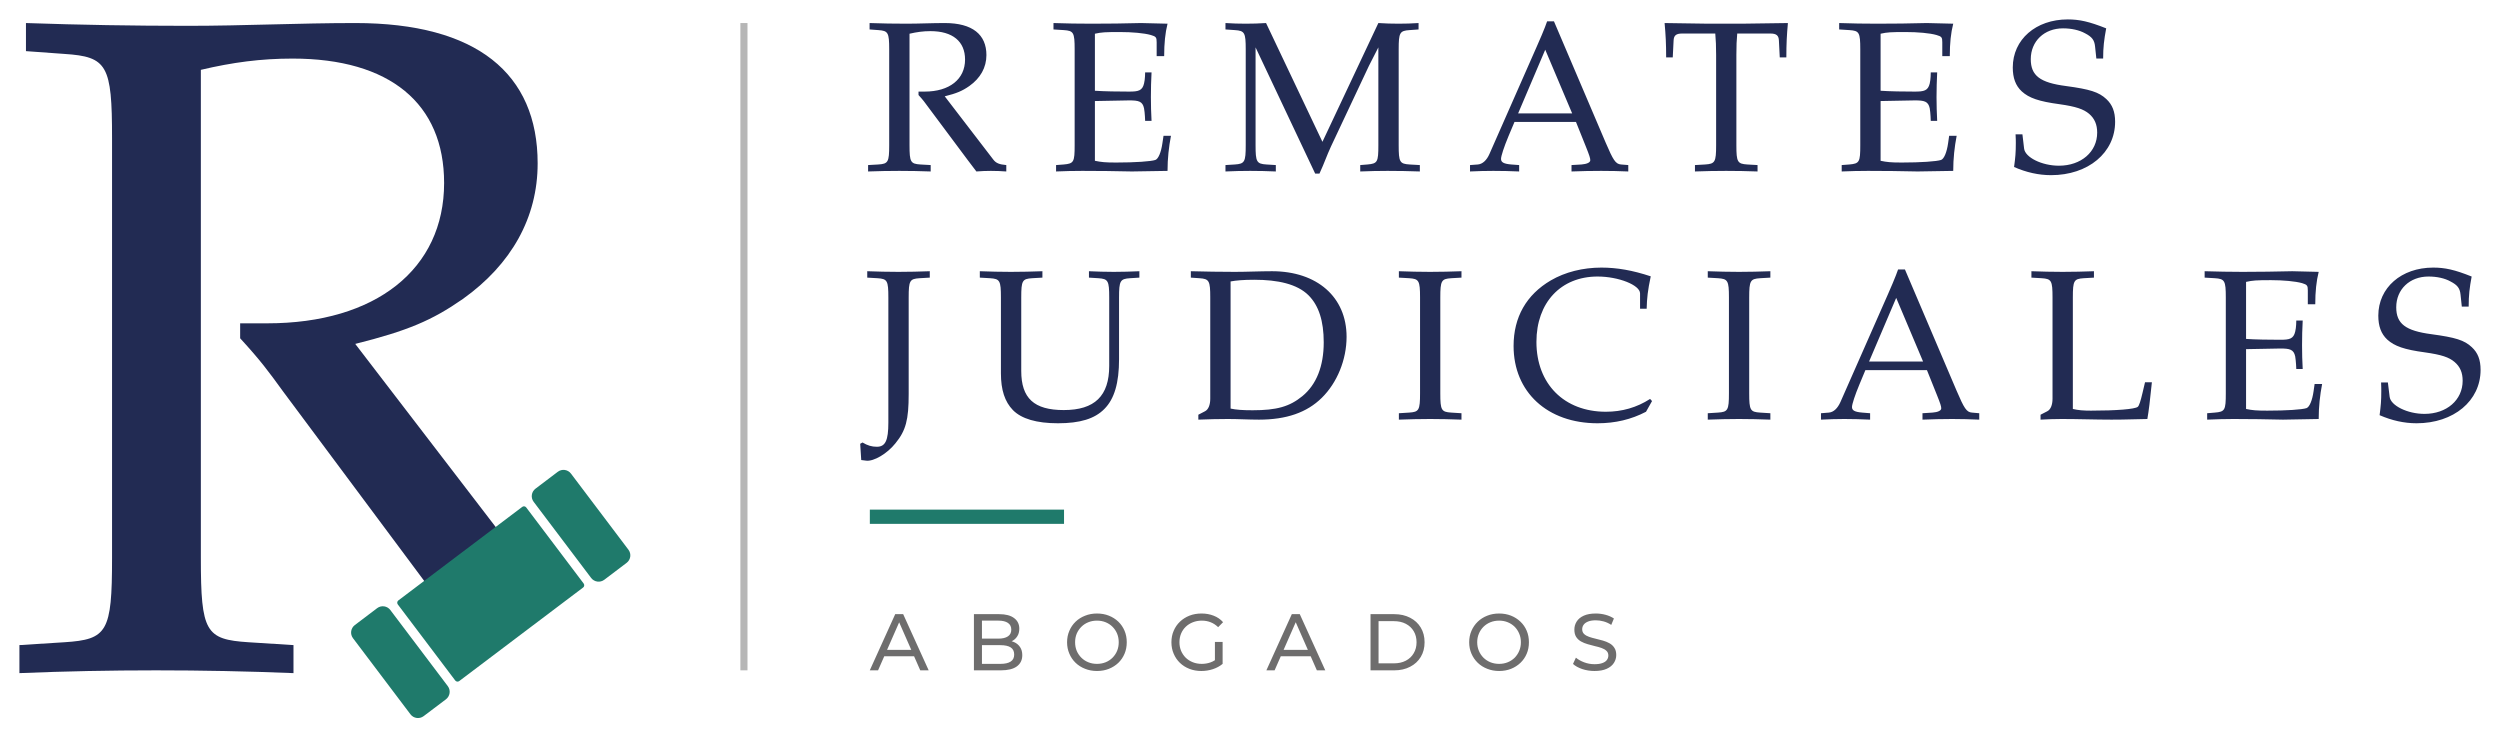
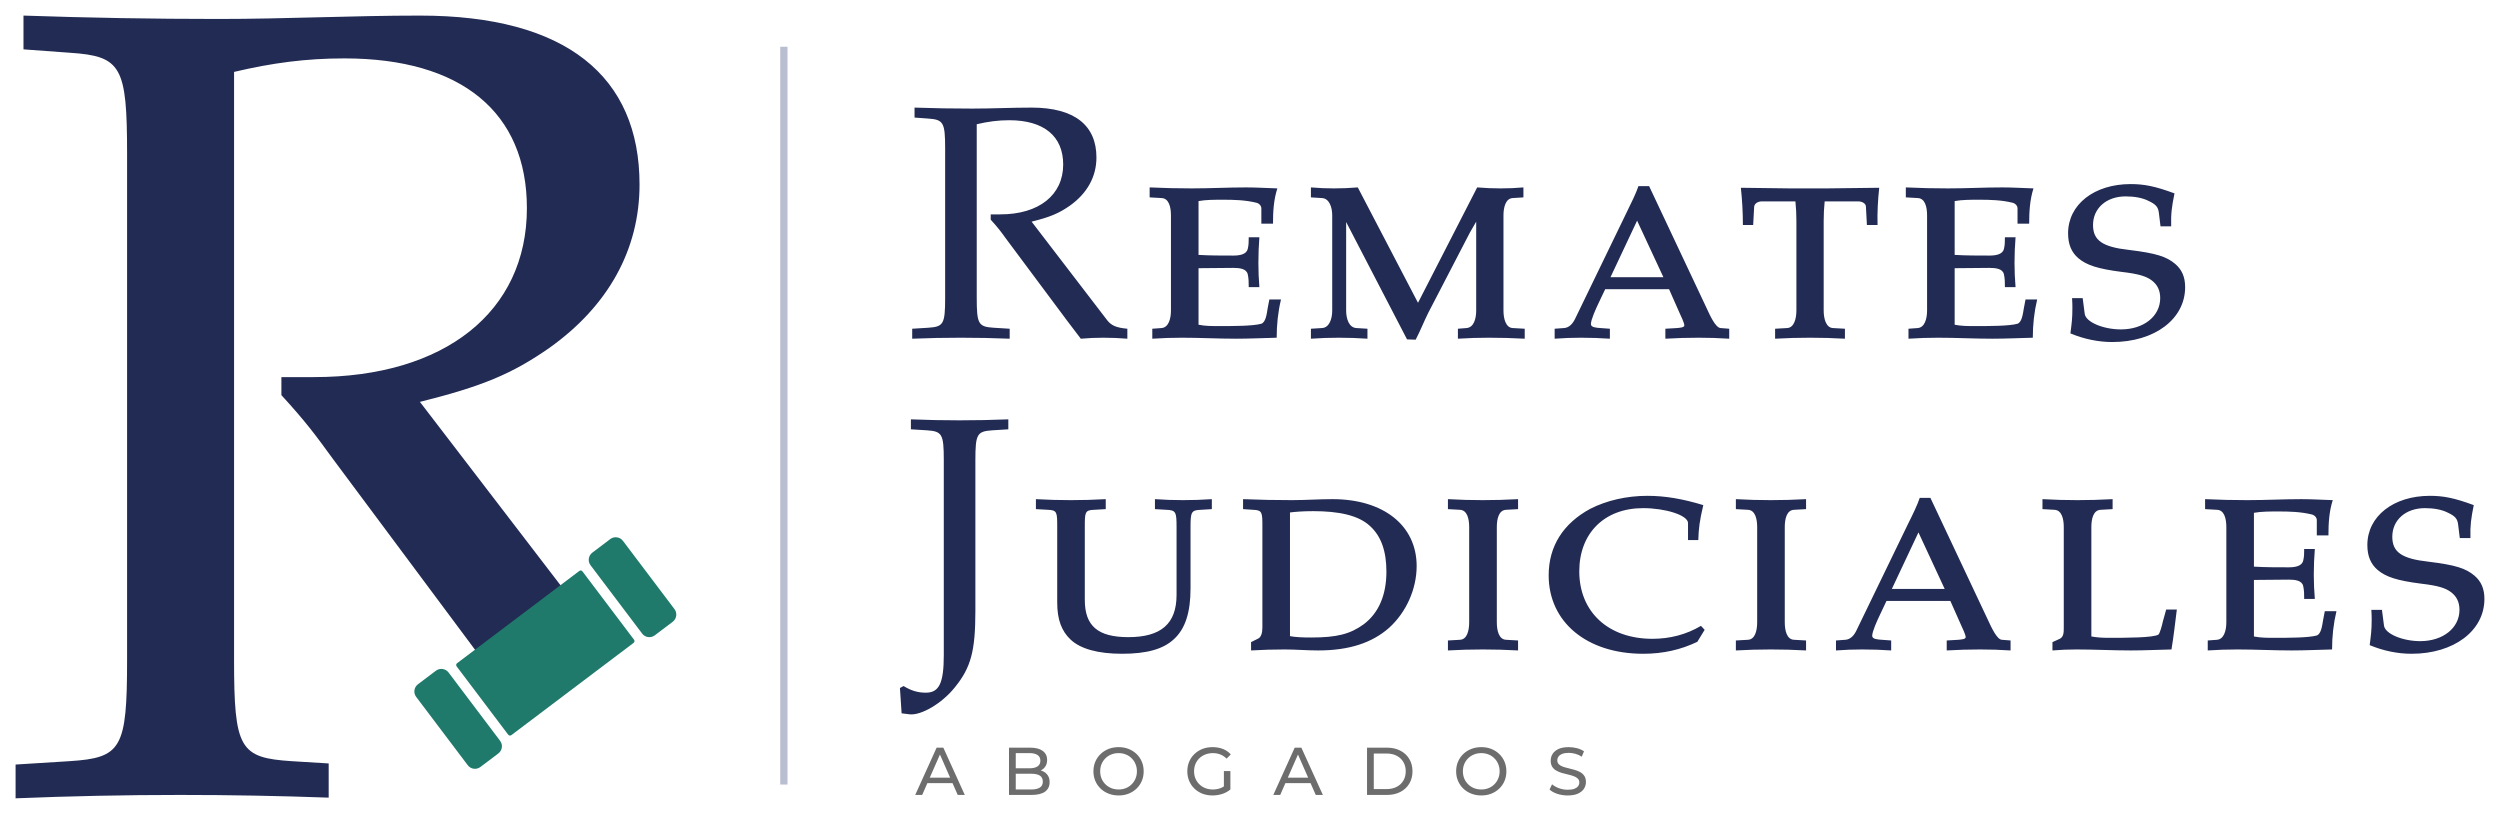
- <svg xmlns="http://www.w3.org/2000/svg" viewBox="-3 -3.56 386.22 113.93" role="img" aria-label="Abogados Remates Judiciales">
-   <path d="M0 100.43V96.1L6.94 95.66C13.58 95.23 14.31 94.08 14.31 82.66V17.77C14.31 6.5 13.58 5.2 6.94 4.77L1.01 4.34V0C9.39 0.29 17.63 0.43 26.01 0.43C34.68 0.43 43.21 0 51.88 0C70.66 0 80.06 7.8 80.06 21.68C80.06 30.06 76.01 37.28 68.5 42.63C63.73 45.95 59.97 47.54 51.88 49.57L73.66 77.96L62.62 86.3L40.75 56.94C38.44 53.76 37.28 52.17 34.1 48.7V46.39H38.29C55.06 46.39 65.61 38.01 65.61 24.71C65.61 12.43 57.23 5.49 42.2 5.49C37.28 5.49 32.95 6.07 28.03 7.23V82.66C28.03 94.08 28.76 95.23 35.4 95.66L42.34 96.1V100.43Q31.72 100 21.1 100C14.02 100 7.08 100.14 0 100.43Z" fill="#222B53" />
-   <path d="M78.29 74.83 87.17 86.59C87.31 86.78 87.28 87.06 87.09 87.2L67.94 101.66C67.75 101.8 67.48 101.76 67.33 101.57L58.45 89.81C58.31 89.62 58.35 89.34 58.54 89.2L77.68 74.75C77.87 74.6 78.14 74.64 78.29 74.83ZM57.3 90.68 66.18 102.44C66.66 103.08 66.53 103.98 65.9 104.47L62.44 107.08C61.8 107.56 60.89 107.43 60.41 106.79L51.53 95.03C51.05 94.39 51.18 93.49 51.81 93.01L55.27 90.39C55.91 89.91 56.82 90.04 57.3 90.68ZM85.21 69.61 94.09 81.37C94.57 82.01 94.44 82.91 93.81 83.39L90.35 86.01C89.71 86.49 88.8 86.36 88.32 85.72L79.44 73.96C78.96 73.32 79.09 72.42 79.72 71.94L83.18 69.32C83.82 68.84 84.73 68.97 85.21 69.61Z" fill="#1F7A6B" />
-   <path d="M111.38 0H112.48V100H111.38Z" fill="#6E6D6D" opacity="0.5" />
-   <path d="M131.11 22.93C132.72 22.87 134.31 22.84 135.93 22.84C137.54 22.84 139.16 22.87 140.78 22.93V21.94L139.19 21.85C137.67 21.75 137.51 21.48 137.51 18.88V1.65C138.63 1.39 139.62 1.25 140.74 1.25C144.18 1.25 146.09 2.84 146.09 5.64C146.09 8.68 143.68 10.59 139.85 10.59H138.9V11.12C139.62 11.91 139.89 12.28 140.41 13L146.49 21.15L147.84 22.93C148.6 22.87 149.32 22.84 150.08 22.84C150.87 22.84 151.67 22.87 152.46 22.93V21.94C151.4 21.85 150.87 21.65 150.45 21.09L142.95 11.32C144.8 10.86 145.66 10.49 146.75 9.73C148.47 8.51 149.39 6.86 149.39 4.95C149.39 1.78 147.24 -0 142.95 -0C140.97 -0 139.03 0.1 137.05 0.1C135.13 0.1 133.25 0.07 131.34 -0V0.99L132.69 1.09C134.21 1.19 134.37 1.49 134.37 4.06V18.88C134.37 21.48 134.21 21.75 132.69 21.85L131.11 21.94ZM159.75 0.99 161.34 1.09C162.85 1.19 163.02 1.45 163.02 4.06V18.88C163.02 21.48 162.89 21.71 161.34 21.85L160.15 21.94V22.93C161.5 22.87 162.85 22.84 164.21 22.84C166.75 22.84 169.32 22.87 171.86 22.93L177.37 22.84C177.37 20.92 177.57 19.14 177.9 17.42H176.75L176.58 18.55C176.38 19.97 175.95 20.99 175.49 21.15C174.8 21.38 172.39 21.55 169.42 21.55C167.7 21.55 167.11 21.48 166.15 21.28V12.05L171.43 11.95C172.89 11.95 173.51 12.08 173.74 13.17C173.88 13.89 173.91 15.11 173.91 15.11H174.9C174.83 13.89 174.8 12.67 174.8 11.45C174.8 10.16 174.83 8.91 174.9 7.62H173.91C173.91 7.62 173.91 8.71 173.74 9.34C173.48 10.46 172.85 10.59 171.43 10.59C169.78 10.59 167.61 10.56 166.15 10.46V1.65C167.18 1.42 167.74 1.39 170.01 1.39C171.9 1.39 173.74 1.55 174.8 1.85C175.59 2.08 175.69 2.21 175.69 2.97V5.11H176.85C176.85 3.13 177.01 1.55 177.37 0.1L173.28 -0C170.74 0.07 168.17 0.1 165.63 0.1C163.68 0.1 161.7 0.07 159.75 -0ZM186.32 22.93C187.6 22.87 188.86 22.84 190.14 22.84C191.46 22.84 192.78 22.87 194.1 22.93V21.94L192.65 21.85C191.13 21.75 190.97 21.45 190.97 18.88V3.76L200.18 23.26H200.84C201.66 21.48 201.93 20.56 202.62 19.07L208.49 6.6L209.94 3.76V18.88C209.94 21.48 209.81 21.71 208.26 21.85L207.14 21.94V22.93C208.56 22.87 209.94 22.84 211.36 22.84C213.01 22.84 214.7 22.87 216.35 22.93V21.94L214.76 21.85C213.24 21.75 213.08 21.48 213.08 18.88V4.06C213.08 1.49 213.24 1.19 214.76 1.09L216.15 0.99V-0C215.13 0.07 214.1 0.1 213.08 0.1C212.02 0.1 211 0.07 209.94 -0L201.3 18.35L192.59 -0C191.53 0.07 190.51 0.1 189.45 0.1C188.4 0.1 187.37 0.07 186.32 -0V0.99L187.77 1.09C189.29 1.19 189.45 1.49 189.45 4.06V18.88C189.45 21.45 189.29 21.75 187.77 21.85L186.32 21.94ZM224.1 22.93C225.29 22.87 226.51 22.84 227.7 22.84C229.02 22.84 230.37 22.87 231.69 22.93V21.94L230.47 21.85C229.32 21.75 228.89 21.52 228.89 20.99C228.89 20.56 229.35 19.14 230.04 17.49L230.97 15.28H240.47L241.99 19.07C242.55 20.46 242.68 20.89 242.68 21.19C242.68 21.55 242.15 21.78 241.33 21.85L239.78 21.94V22.93C241.29 22.87 242.85 22.84 244.36 22.84C245.75 22.84 247.17 22.87 248.55 22.93V21.94L247.43 21.85C246.57 21.78 246.21 21.15 245.06 18.48L237.07 -0.26H236.01C236.01 -0.26 235.65 0.86 234.4 3.66L227.1 20.23C226.68 21.19 226.05 21.78 225.32 21.85L224.1 21.94ZM231.53 13.96 235.72 4.12 239.88 13.96ZM254.16 -0C254.33 1.88 254.4 3.17 254.4 5.31H255.42L255.55 2.71C255.58 1.91 255.95 1.62 256.87 1.62H261.99C262.08 2.74 262.12 3.5 262.12 4.92V18.88C262.12 21.48 261.95 21.75 260.43 21.85L258.85 21.94V22.93C260.47 22.87 262.05 22.84 263.67 22.84C265.29 22.84 266.9 22.87 268.52 22.93V21.94L266.94 21.85C265.42 21.75 265.25 21.48 265.25 18.88V4.92C265.25 3.43 265.29 2.71 265.38 1.62H270.5C271.42 1.62 271.79 1.91 271.82 2.71L271.95 5.31H272.97C272.97 3.17 273.04 1.88 273.21 -0L266.08 0.1H260.86ZM281.13 0.99 282.71 1.09C284.23 1.19 284.39 1.45 284.39 4.06V18.88C284.39 21.48 284.26 21.71 282.71 21.85L281.52 21.94V22.93C282.87 22.87 284.23 22.84 285.58 22.84C288.12 22.84 290.7 22.87 293.24 22.93L298.75 22.84C298.75 20.92 298.95 19.14 299.28 17.42H298.12L297.96 18.55C297.76 19.97 297.33 20.99 296.87 21.15C296.17 21.38 293.76 21.55 290.79 21.55C289.08 21.55 288.48 21.48 287.53 21.28V12.05L292.81 11.95C294.26 11.95 294.89 12.08 295.12 13.17C295.25 13.89 295.28 15.11 295.28 15.11H296.27C296.21 13.89 296.17 12.67 296.17 11.45C296.17 10.16 296.21 8.91 296.27 7.62H295.28C295.28 7.62 295.28 8.71 295.12 9.34C294.85 10.46 294.23 10.59 292.81 10.59C291.16 10.59 288.98 10.56 287.53 10.46V1.65C288.55 1.42 289.11 1.39 291.39 1.39C293.27 1.39 295.12 1.55 296.17 1.85C296.97 2.08 297.06 2.21 297.06 2.97V5.11H298.22C298.22 3.13 298.38 1.55 298.75 0.1L294.66 -0C292.11 0.07 289.54 0.1 287 0.1C285.05 0.1 283.07 0.07 281.13 -0ZM307.95 6.86C307.95 8.48 308.38 9.67 309.34 10.56C310.46 11.58 311.98 12.11 315.18 12.54C317.72 12.9 318.88 13.3 319.74 14.02C320.59 14.75 320.99 15.68 320.99 16.93C320.99 19.9 318.51 22.04 315.08 22.04C312.44 22.04 309.87 20.76 309.7 19.4L309.44 17.19H308.38C308.42 17.79 308.42 18.32 308.42 18.51C308.42 20.03 308.35 20.76 308.15 22.24C310.03 23.07 311.95 23.5 313.86 23.5C319.6 23.5 323.76 20.03 323.76 15.25C323.76 13.69 323.33 12.61 322.41 11.75C321.25 10.66 319.87 10.23 316.17 9.73C312.15 9.21 310.73 8.12 310.73 5.58C310.73 2.81 312.81 0.82 315.71 0.82C317 0.82 318.22 1.09 319.11 1.58C320.2 2.14 320.56 2.64 320.66 3.6L320.86 5.48H321.91C321.91 3.73 322.05 2.61 322.38 0.82C319.74 -0.23 318.25 -0.56 316.44 -0.56C311.52 -0.56 307.95 2.54 307.95 6.86Z" fill="#222B53" />
-   <path d="M129.89 65 130.05 67.51 130.84 67.61C131.97 67.74 134.04 66.55 135.33 64.93C136.95 62.95 137.38 61.3 137.38 57.31V42.4C137.38 39.79 137.54 39.52 139.06 39.42L140.64 39.33V38.34C139.03 38.4 137.41 38.44 135.79 38.44C134.18 38.44 132.59 38.4 130.98 38.34V39.33L132.56 39.42C134.08 39.52 134.24 39.79 134.24 42.4V61.73C134.24 64.5 133.78 65.46 132.46 65.46C131.67 65.46 131.01 65.26 130.25 64.8ZM148.37 39.33 149.95 39.42C151.47 39.52 151.63 39.79 151.63 42.4V54.11C151.63 56.68 152.23 58.5 153.48 59.79C154.8 61.14 157.14 61.83 160.44 61.83C163.84 61.83 166.12 61.14 167.61 59.62C169.16 58.07 169.88 55.6 169.88 51.93V42.4C169.88 39.82 170.05 39.52 171.57 39.42L173.02 39.33V38.34C171.7 38.4 170.38 38.44 169.06 38.44C167.77 38.44 166.52 38.4 165.23 38.34V39.33L166.68 39.42C168.2 39.52 168.36 39.82 168.36 42.4V52.96C168.36 57.61 166.12 59.79 161.34 59.79C156.75 59.79 154.77 57.97 154.77 53.75V42.4C154.77 39.79 154.93 39.52 156.45 39.42L158.04 39.33V38.34C156.42 38.4 154.8 38.44 153.18 38.44C151.57 38.44 149.98 38.4 148.37 38.34ZM180.97 39.33 182.29 39.42C183.81 39.52 183.97 39.82 183.97 42.4V58.04C183.97 58.99 183.68 59.72 183.15 59.98L182.13 60.51V61.27C183.64 61.21 185.19 61.17 186.71 61.17C188.3 61.17 189.91 61.27 191.5 61.27C195.72 61.27 198.89 60.18 201.2 57.9C203.58 55.56 205.03 52 205.03 48.47C205.03 42.33 200.47 38.34 193.51 38.34C191.6 38.34 189.68 38.44 187.77 38.44C185.49 38.44 183.25 38.4 180.97 38.34ZM187.11 59.56V39.92C187.97 39.76 189.12 39.66 190.77 39.66C194.43 39.66 197.4 40.32 199.15 42.06C200.74 43.65 201.5 46.03 201.5 49.33C201.5 53.02 200.37 55.86 198.2 57.64C196.22 59.26 194.24 59.82 190.51 59.82C188.99 59.82 187.97 59.75 187.11 59.56ZM213.11 61.27C214.73 61.21 216.31 61.17 217.93 61.17C219.55 61.17 221.16 61.21 222.78 61.27V60.28L221.2 60.18C219.68 60.08 219.51 59.82 219.51 57.21V42.4C219.51 39.79 219.68 39.52 221.2 39.42L222.78 39.33V38.34C221.16 38.4 219.55 38.44 217.93 38.44C216.31 38.44 214.73 38.4 213.11 38.34V39.33L214.7 39.42C216.21 39.52 216.38 39.79 216.38 42.4V57.21C216.38 59.82 216.21 60.08 214.7 60.18L213.11 60.28ZM230.83 49.89C230.83 57.01 236.05 61.83 243.8 61.83C246.54 61.83 249.02 61.24 251.29 60.05L252.22 58.4L251.92 58.07C249.87 59.39 247.6 60.05 245.09 60.05C238.65 60.05 234.36 55.76 234.36 49.26C234.36 43.19 238.13 39.16 243.8 39.16C247.04 39.16 250.37 40.48 250.37 41.77V44.14H251.39C251.43 42.49 251.56 41.31 252.02 39.13C249.21 38.2 246.81 37.78 244.4 37.78C241.53 37.78 238.79 38.47 236.58 39.76C232.81 41.97 230.83 45.43 230.83 49.89ZM260.83 61.27C262.45 61.21 264.03 61.17 265.65 61.17C267.27 61.17 268.88 61.21 270.5 61.27V60.28L268.92 60.18C267.4 60.08 267.23 59.82 267.23 57.21V42.4C267.23 39.79 267.4 39.52 268.92 39.42L270.5 39.33V38.34C268.88 38.4 267.27 38.44 265.65 38.44C264.03 38.44 262.45 38.4 260.83 38.34V39.33L262.41 39.42C263.93 39.52 264.1 39.79 264.1 42.4V57.21C264.1 59.82 263.93 60.08 262.41 60.18L260.83 60.28ZM278.32 61.27C279.51 61.21 280.73 61.17 281.92 61.17C283.24 61.17 284.59 61.21 285.91 61.27V60.28L284.69 60.18C283.53 60.08 283.11 59.85 283.11 59.32C283.11 58.9 283.57 57.48 284.26 55.83L285.18 53.62H294.69L296.21 57.41C296.77 58.8 296.9 59.22 296.9 59.52C296.9 59.88 296.37 60.12 295.55 60.18L294 60.28V61.27C295.51 61.21 297.06 61.17 298.58 61.17C299.97 61.17 301.39 61.21 302.77 61.27V60.28L301.65 60.18C300.79 60.12 300.43 59.49 299.28 56.82L291.29 38.07H290.23C290.23 38.07 289.87 39.19 288.62 42L281.32 58.56C280.89 59.52 280.27 60.12 279.54 60.18L278.32 60.28ZM285.75 52.29 289.94 42.46 294.09 52.29ZM310.83 39.33 312.41 39.42C313.93 39.52 314.09 39.79 314.09 42.4V58.04C314.09 58.99 313.8 59.72 313.27 59.98L312.24 60.51V61.27C313.33 61.21 314.42 61.17 315.51 61.17C318.09 61.17 320.63 61.27 323.2 61.27C324.59 61.27 324.26 61.27 328.74 61.17C328.98 59.75 329.11 58.7 329.44 55.5H328.38L327.99 57.15C327.69 58.43 327.46 59.13 327.26 59.29C326.83 59.65 323.96 59.88 320.03 59.88C318.84 59.88 318.09 59.82 317.23 59.62V42.4C317.23 39.79 317.39 39.52 318.91 39.42L320.49 39.33V38.34C318.88 38.4 317.26 38.44 315.64 38.44C314.03 38.44 312.44 38.4 310.83 38.34ZM337.59 39.33 339.17 39.42C340.69 39.52 340.86 39.79 340.86 42.4V57.21C340.86 59.82 340.72 60.05 339.17 60.18L337.98 60.28V61.27C339.34 61.21 340.69 61.17 342.04 61.17C344.58 61.17 347.16 61.21 349.7 61.27L355.21 61.17C355.21 59.26 355.41 57.48 355.74 55.76H354.58L354.42 56.88C354.22 58.3 353.79 59.32 353.33 59.49C352.64 59.72 350.23 59.88 347.26 59.88C345.54 59.88 344.95 59.82 343.99 59.62V50.38L349.27 50.28C350.72 50.28 351.35 50.41 351.58 51.5C351.71 52.23 351.75 53.45 351.75 53.45H352.74C352.67 52.23 352.64 51.01 352.64 49.79C352.64 48.5 352.67 47.25 352.74 45.96H351.75C351.75 45.96 351.75 47.05 351.58 47.67C351.32 48.8 350.69 48.93 349.27 48.93C347.62 48.93 345.44 48.9 343.99 48.8V39.99C345.01 39.76 345.57 39.72 347.85 39.72C349.73 39.72 351.58 39.89 352.64 40.18C353.43 40.42 353.53 40.55 353.53 41.31V43.45H354.68C354.68 41.47 354.85 39.89 355.21 38.44L351.12 38.34C348.58 38.4 346 38.44 343.46 38.44C341.52 38.44 339.54 38.4 337.59 38.34ZM364.42 45.2C364.42 46.82 364.85 48.01 365.8 48.9C366.93 49.92 368.44 50.45 371.64 50.88C374.19 51.24 375.34 51.63 376.2 52.36C377.06 53.09 377.45 54.01 377.45 55.26C377.45 58.24 374.98 60.38 371.55 60.38C368.91 60.38 366.33 59.09 366.17 57.74L365.9 55.53H364.85C364.88 56.12 364.88 56.65 364.88 56.85C364.88 58.37 364.81 59.09 364.62 60.58C366.5 61.4 368.41 61.83 370.32 61.83C376.07 61.83 380.22 58.37 380.22 53.58C380.22 52.03 379.8 50.94 378.87 50.08C377.72 48.99 376.33 48.57 372.63 48.07C368.61 47.54 367.19 46.45 367.19 43.91C367.19 41.14 369.27 39.16 372.17 39.16C373.46 39.16 374.68 39.42 375.57 39.92C376.66 40.48 377.02 40.98 377.12 41.93L377.32 43.81H378.38C378.38 42.06 378.51 40.94 378.84 39.16C376.2 38.1 374.71 37.78 372.9 37.78C367.98 37.78 364.42 40.88 364.42 45.2Z" fill="#222B53" />
-   <path d="M131.38 75.17H161.38V77.37H131.38Z" fill="#1F7A6B" />
-   <path d="M131.37 100 135.3 91.32H136.53L140.47 100H139.17L135.66 92.01H136.16L132.65 100ZM133.04 97.83 133.38 96.84H138.26L138.62 97.83ZM147.46 100V91.32H151.36Q152.86 91.32 153.66 91.92Q154.47 92.52 154.47 93.56Q154.47 94.27 154.15 94.75Q153.84 95.24 153.3 95.5Q152.77 95.76 152.15 95.76L152.37 95.39Q153.12 95.39 153.69 95.65Q154.26 95.91 154.59 96.41Q154.93 96.91 154.93 97.66Q154.93 98.77 154.09 99.39Q153.26 100 151.61 100ZM148.7 99H151.56Q152.59 99 153.13 98.65Q153.68 98.3 153.68 97.56Q153.68 96.8 153.13 96.45Q152.59 96.11 151.56 96.11H148.59V95.1H151.25Q152.19 95.1 152.71 94.75Q153.23 94.41 153.23 93.71Q153.23 93.02 152.71 92.67Q152.19 92.32 151.25 92.32H148.7ZM166.47 100.1Q165.48 100.1 164.63 99.76Q163.78 99.43 163.16 98.83Q162.54 98.23 162.2 97.42Q161.85 96.61 161.85 95.66Q161.85 94.71 162.2 93.9Q162.54 93.09 163.16 92.49Q163.78 91.89 164.63 91.56Q165.47 91.22 166.47 91.22Q167.47 91.22 168.3 91.55Q169.14 91.88 169.77 92.48Q170.39 93.08 170.73 93.89Q171.07 94.69 171.07 95.66Q171.07 96.63 170.73 97.43Q170.39 98.24 169.77 98.84Q169.14 99.44 168.3 99.77Q167.47 100.1 166.47 100.1ZM166.47 99Q167.19 99 167.81 98.75Q168.42 98.5 168.87 98.05Q169.33 97.59 169.58 96.99Q169.83 96.38 169.83 95.66Q169.83 94.94 169.58 94.33Q169.33 93.73 168.87 93.27Q168.42 92.82 167.81 92.57Q167.19 92.32 166.47 92.32Q165.74 92.32 165.13 92.57Q164.51 92.82 164.06 93.27Q163.6 93.73 163.34 94.33Q163.09 94.94 163.09 95.66Q163.09 96.38 163.34 96.99Q163.6 97.59 164.06 98.05Q164.51 98.5 165.13 98.75Q165.74 99 166.47 99ZM182.59 100.1Q181.59 100.1 180.75 99.77Q179.9 99.44 179.28 98.84Q178.66 98.24 178.32 97.43Q177.97 96.63 177.97 95.66Q177.97 94.69 178.32 93.89Q178.66 93.08 179.29 92.48Q179.92 91.88 180.76 91.55Q181.6 91.22 182.62 91.22Q183.65 91.22 184.5 91.56Q185.36 91.89 185.95 92.56L185.19 93.33Q184.65 92.81 184.03 92.57Q183.4 92.32 182.67 92.32Q181.92 92.32 181.29 92.57Q180.65 92.82 180.18 93.27Q179.72 93.71 179.46 94.33Q179.21 94.94 179.21 95.66Q179.21 96.37 179.46 96.98Q179.72 97.59 180.18 98.05Q180.65 98.5 181.28 98.75Q181.91 99 182.66 99Q183.35 99 183.99 98.78Q184.63 98.56 185.17 98.05L185.88 99Q185.23 99.54 184.37 99.82Q183.51 100.1 182.59 100.1ZM185.88 99 184.69 98.83V95.61H185.88ZM192.64 100 196.57 91.32H197.8L201.74 100H200.44L196.93 92.01H197.42L193.91 100ZM194.31 97.83 194.65 96.84H199.53L199.89 97.83ZM208.73 100V91.32H212.39Q213.78 91.32 214.84 91.87Q215.9 92.41 216.49 93.39Q217.08 94.37 217.08 95.66Q217.08 96.95 216.49 97.93Q215.9 98.91 214.84 99.45Q213.78 100 212.39 100ZM209.97 98.92H212.32Q213.4 98.92 214.18 98.51Q214.97 98.1 215.4 97.36Q215.84 96.63 215.84 95.66Q215.84 94.68 215.4 93.95Q214.97 93.22 214.18 92.81Q213.4 92.4 212.32 92.4H209.97ZM228.6 100.1Q227.61 100.1 226.76 99.76Q225.91 99.43 225.29 98.83Q224.67 98.23 224.32 97.42Q223.97 96.61 223.97 95.66Q223.97 94.71 224.32 93.9Q224.67 93.09 225.29 92.49Q225.91 91.89 226.75 91.56Q227.59 91.22 228.6 91.22Q229.59 91.22 230.43 91.55Q231.26 91.88 231.89 92.48Q232.52 93.08 232.86 93.89Q233.2 94.69 233.2 95.66Q233.2 96.63 232.86 97.43Q232.52 98.24 231.89 98.84Q231.26 99.44 230.43 99.77Q229.59 100.1 228.6 100.1ZM228.6 99Q229.32 99 229.93 98.75Q230.54 98.5 231 98.05Q231.45 97.59 231.7 96.99Q231.96 96.38 231.96 95.66Q231.96 94.94 231.7 94.33Q231.45 93.73 231 93.27Q230.54 92.82 229.93 92.57Q229.32 92.32 228.6 92.32Q227.87 92.32 227.25 92.57Q226.64 92.82 226.18 93.27Q225.72 93.73 225.47 94.33Q225.21 94.94 225.21 95.66Q225.21 96.38 225.47 96.99Q225.72 97.59 226.18 98.05Q226.64 98.5 227.25 98.75Q227.87 99 228.6 99ZM243.33 100.1Q242.34 100.1 241.43 99.8Q240.53 99.49 240.01 99.01L240.46 98.04Q240.96 98.47 241.73 98.76Q242.5 99.05 243.33 99.05Q244.09 99.05 244.56 98.87Q245.03 98.7 245.25 98.39Q245.47 98.09 245.47 97.71Q245.47 97.26 245.18 96.99Q244.89 96.71 244.43 96.55Q243.96 96.38 243.4 96.26Q242.85 96.13 242.28 95.96Q241.72 95.8 241.25 95.54Q240.79 95.28 240.5 94.84Q240.22 94.4 240.22 93.7Q240.22 93.03 240.57 92.47Q240.92 91.9 241.66 91.56Q242.4 91.22 243.54 91.22Q244.3 91.22 245.04 91.42Q245.78 91.62 246.33 91.99L245.92 92.98Q245.36 92.61 244.74 92.44Q244.12 92.27 243.54 92.27Q242.81 92.27 242.34 92.46Q241.87 92.65 241.65 92.96Q241.43 93.27 241.43 93.65Q241.43 94.11 241.72 94.38Q242.01 94.66 242.48 94.82Q242.94 94.98 243.5 95.11Q244.06 95.24 244.62 95.4Q245.19 95.56 245.65 95.82Q246.12 96.08 246.4 96.52Q246.69 96.95 246.69 97.63Q246.69 98.29 246.33 98.85Q245.97 99.42 245.22 99.76Q244.47 100.1 243.33 100.1Z" fill="#6E6D6D" />
+ <svg xmlns="http://www.w3.org/2000/svg" viewBox="-3 -3 481.17 156.65" role="img" aria-label="Abogados Remates Judiciales">
+   <path d="M0 150.65V144.15L10.4 143.5C20.38 142.85 21.46 141.11 21.46 123.99V26.66C21.46 9.75 20.38 7.8 10.4 7.15L1.52 6.5V0C14.09 0.43 26.45 0.65 39.02 0.65C52.02 0.65 64.81 0 77.82 0C106 0 120.09 11.71 120.09 32.51C120.09 45.09 114.02 55.92 102.75 63.95C95.59 68.93 89.96 71.32 77.82 74.35L105 109.8L88.55 122.22L61.13 85.4C57.66 80.64 55.92 78.25 51.16 73.05V69.58H57.44C82.59 69.58 98.41 57.01 98.41 37.07C98.41 18.64 85.84 8.24 63.29 8.24C55.92 8.24 49.42 9.1 42.05 10.84V123.99C42.05 141.11 43.14 142.85 53.11 143.5L60.26 143.94V150.52Q45.95 150 31.65 150C21.03 150 10.62 150.22 0 150.65Z" fill="#222B53" />
+   <path d="M109.1 106.97 119.03 120.12C119.18 120.31 119.14 120.58 118.95 120.73L95.42 138.49C95.23 138.63 94.96 138.59 94.81 138.4L84.89 125.26C84.74 125.06 84.78 124.79 84.97 124.65L108.5 106.89C108.69 106.74 108.96 106.78 109.1 106.97ZM116.89 101.09 126.82 114.24C127.39 115 127.24 116.09 126.48 116.67L123.02 119.28C122.25 119.86 121.16 119.71 120.59 118.94L110.66 105.79C110.08 105.03 110.24 103.94 111 103.37L114.46 100.75C115.22 100.18 116.31 100.33 116.89 101.09ZM83.33 126.43 93.25 139.58C93.83 140.34 93.68 141.43 92.92 142.01L89.46 144.62C88.69 145.2 87.6 145.05 87.03 144.28L77.1 131.13C76.52 130.37 76.68 129.28 77.44 128.7L80.9 126.09C81.66 125.52 82.75 125.67 83.33 126.43Z" fill="#1F7A6B" />
+   <path d="M147.17 6H148.57V148H147.17Z" fill="#B9BED0" />
+   <path d="M172.57 62.19C175.71 62.06 178.78 62 181.92 62C185.05 62 188.19 62.06 191.33 62.19V60.27L188.25 60.08C185.31 59.89 184.99 59.38 184.99 54.32V20.91C187.17 20.4 189.09 20.14 191.26 20.14C197.92 20.14 201.63 23.22 201.63 28.66C201.63 34.54 196.96 38.26 189.53 38.26H187.68V39.28C189.09 40.82 189.6 41.52 190.62 42.93L202.4 58.74L205.02 62.19C206.49 62.06 207.9 62 209.37 62C210.91 62 212.45 62.06 213.98 62.19V60.27C211.93 60.08 210.91 59.7 210.08 58.61L195.55 39.66C199.13 38.77 200.8 38.06 202.91 36.59C206.24 34.22 208.03 31.02 208.03 27.31C208.03 21.17 203.87 17.71 195.55 17.71C191.71 17.71 187.93 17.9 184.09 17.9C180.38 17.9 176.73 17.84 173.02 17.71V19.63L175.65 19.82C178.59 20.02 178.91 20.59 178.91 25.58V54.32C178.91 59.38 178.59 59.89 175.65 60.08L172.57 60.27ZM218.27 34.99 220.57 35.12C221.98 35.18 222.37 36.85 222.37 38.45V56.75C222.37 58.35 221.92 60.02 220.57 60.14L218.78 60.27V62.19C220.7 62.06 222.62 62 224.48 62C227.93 62 231.45 62.19 234.91 62.19C237.53 62.19 240.09 62.06 242.72 62C242.72 59.5 242.97 57.07 243.55 54.64H241.31L240.99 56.3C240.8 57.52 240.61 58.99 239.77 59.31C238.17 59.76 234.33 59.76 231.58 59.76C230.24 59.76 228.96 59.76 227.68 59.5V48.62L234.33 48.56C235.55 48.56 236.89 48.69 237.15 49.78C237.34 50.61 237.34 51.44 237.34 52.27H239.39C239.26 50.74 239.2 49.14 239.2 47.6C239.2 45.94 239.26 44.34 239.39 42.67H237.34C237.34 43.44 237.34 44.21 237.15 44.91C236.89 46 235.55 46.19 234.33 46.19C232.09 46.19 229.85 46.19 227.68 46.06V35.7C229.09 35.44 230.81 35.44 232.41 35.44C234.53 35.44 236.7 35.5 238.81 36.02C239.33 36.14 239.77 36.59 239.77 37.1V40.05H242.01C242.01 37.74 242.14 35.44 242.85 33.26C240.8 33.2 238.81 33.07 236.83 33.07C233.37 33.07 229.92 33.26 226.4 33.26C223.71 33.26 220.96 33.2 218.27 33.07ZM249.31 62.19C251.1 62.06 252.89 62 254.69 62C256.54 62 258.33 62.06 260.19 62.19V60.27L258.08 60.14C256.67 60.08 256.09 58.42 256.09 56.75V39.73L267.81 62.32L269.47 62.38C270.37 60.66 271.07 58.86 271.9 57.2L279.9 41.78L281.12 39.66V56.75C281.12 58.35 280.67 60.02 279.26 60.14L277.6 60.27V62.19C279.58 62.06 281.57 62 283.55 62C285.85 62 288.16 62.06 290.46 62.19V60.27L288.16 60.14C286.81 60.08 286.37 58.35 286.37 56.75V38.45C286.37 36.85 286.81 35.18 288.16 35.12L290.21 34.99V33.07C288.73 33.2 287.33 33.26 285.85 33.26C284.32 33.26 282.85 33.2 281.31 33.07L269.92 55.28L258.33 33.07C256.8 33.2 255.26 33.26 253.73 33.26C252.25 33.26 250.78 33.2 249.31 33.07V34.99L251.42 35.12C252.83 35.18 253.41 36.85 253.41 38.45V56.75C253.41 58.42 252.83 60.08 251.42 60.14L249.31 60.27ZM296.22 62.19C297.89 62.06 299.61 62 301.28 62C303.13 62 304.99 62.06 306.85 62.19V60.27L305.05 60.14C304.22 60.08 303.2 60.02 303.2 59.38C303.2 58.54 304.09 56.56 304.73 55.22L305.95 52.66H318.24L320.22 57.14C320.61 57.97 321.18 59.18 321.18 59.63C321.18 60.02 320.41 60.08 319.77 60.14L317.53 60.27V62.19C319.71 62.06 321.82 62 323.93 62C325.92 62 327.84 62.06 329.82 62.19V60.27L328.16 60.14C327.2 60.08 326.17 57.84 325.41 56.18L314.4 32.82H312.35C311.9 34.16 310.94 36.14 310.11 37.81L300.19 58.29C299.74 59.25 299.04 60.08 298.01 60.14L296.22 60.27ZM306.97 50.35 312.09 39.47 317.15 50.35ZM332.06 33.14C332.32 35.5 332.45 37.94 332.45 40.3H334.43L334.62 36.78C334.69 36.14 335.39 35.76 336.09 35.76H342.56C342.69 36.98 342.75 38.26 342.75 39.54V56.75C342.75 58.35 342.3 60.08 340.96 60.14L338.65 60.27V62.19C340.89 62.06 343.13 62 345.37 62C347.61 62 349.85 62.06 352.09 62.19V60.27L349.79 60.14C348.45 60.08 348 58.35 348 56.75V39.54C348 38.26 348.06 36.98 348.19 35.76H354.65C355.36 35.76 356.13 36.14 356.13 36.78L356.32 40.3H358.37C358.3 37.94 358.43 35.5 358.69 33.14L348.64 33.26H341.53ZM363.81 34.99 366.11 35.12C367.52 35.18 367.9 36.85 367.9 38.45V56.75C367.9 58.35 367.45 60.02 366.11 60.14L364.32 60.27V62.19C366.24 62.06 368.16 62 370.01 62C373.47 62 376.99 62.19 380.45 62.19C383.07 62.19 385.63 62.06 388.25 62C388.25 59.5 388.51 57.07 389.09 54.64H386.85L386.53 56.3C386.33 57.52 386.14 58.99 385.31 59.31C383.71 59.76 379.87 59.76 377.12 59.76C375.77 59.76 374.49 59.76 373.21 59.5V48.62L379.87 48.56C381.09 48.56 382.43 48.69 382.69 49.78C382.88 50.61 382.88 51.44 382.88 52.27H384.93C384.8 50.74 384.73 49.14 384.73 47.6C384.73 45.94 384.8 44.34 384.93 42.67H382.88C382.88 43.44 382.88 44.21 382.69 44.91C382.43 46 381.09 46.19 379.87 46.19C377.63 46.19 375.39 46.19 373.21 46.06V35.7C374.62 35.44 376.35 35.44 377.95 35.44C380.06 35.44 382.24 35.5 384.35 36.02C384.86 36.14 385.31 36.59 385.31 37.1V40.05H387.55C387.55 37.74 387.68 35.44 388.38 33.26C386.33 33.2 384.35 33.07 382.37 33.07C378.91 33.07 375.45 33.26 371.93 33.26C369.25 33.26 366.49 33.2 363.81 33.07ZM395.04 41.9C395.04 44.02 395.68 45.55 397.02 46.7C398.62 48.05 400.8 48.75 405.34 49.33C408.61 49.71 410.08 50.16 411.17 50.99C412.25 51.82 412.77 52.91 412.77 54.38C412.77 57.84 409.63 60.4 405.21 60.4C401.82 60.4 398.43 58.99 398.24 57.39L397.85 54.38H395.81C395.87 55.22 395.87 56.05 395.87 56.3C395.87 58.29 395.74 59.18 395.49 61.17C398.11 62.26 400.86 62.83 403.55 62.83C411.68 62.83 417.57 58.42 417.57 52.27C417.57 50.29 416.93 48.88 415.65 47.79C413.98 46.38 412 45.74 406.75 45.1C401.63 44.53 399.84 43.25 399.84 40.3C399.84 37.1 402.4 34.8 406.11 34.8C407.77 34.8 409.37 35.06 410.59 35.7C411.93 36.34 412.38 36.85 412.51 37.94L412.83 40.56H414.88C414.81 38.13 415.01 36.72 415.52 34.22C411.74 32.82 409.63 32.43 407.07 32.43C400.09 32.43 395.04 36.34 395.04 41.9Z" fill="#222B53" />
+   <path d="M170.21 129.42 170.53 134.29 172.06 134.48C174.24 134.74 178.27 132.43 180.77 129.3C183.9 125.46 184.73 122.26 184.73 114.51V85.58C184.73 80.53 185.05 80.02 188 79.82L191.07 79.63V77.71C187.93 77.84 184.8 77.9 181.66 77.9C178.53 77.9 175.45 77.84 172.32 77.71V79.63L175.39 79.82C178.33 80.02 178.65 80.53 178.65 85.58V123.09C178.65 128.46 177.76 130.32 175.2 130.32C173.66 130.32 172.38 129.94 170.91 129.04ZM196.38 94.99 198.69 95.12C200.48 95.18 200.48 95.63 200.48 98.45V112.98C200.48 116.24 201.31 118.48 203.1 120.14C204.96 121.87 208.29 122.83 212.96 122.83C217.69 122.83 220.89 121.94 222.94 120.02C225.12 118.03 226.14 114.9 226.14 110.22V98.45C226.14 95.57 226.27 95.18 228.13 95.12L230.24 94.99V93.07C228.38 93.2 226.53 93.26 224.67 93.26C222.88 93.26 221.09 93.2 219.29 93.07V94.99L221.47 95.12C223.33 95.18 223.45 95.57 223.45 98.45V111.5C223.45 117.07 220.45 119.63 214.17 119.63C208.29 119.63 205.79 117.46 205.79 112.46V98.45C205.79 95.63 205.79 95.18 207.58 95.12L209.82 94.99V93.07C207.58 93.2 205.34 93.26 203.1 93.26C200.86 93.26 198.62 93.2 196.38 93.07ZM236.25 94.99 238.17 95.12C239.97 95.18 239.97 95.63 239.97 98.45V117.78C239.97 118.86 239.71 119.7 239.07 119.95C238.62 120.14 238.24 120.4 237.79 120.59V122.19C239.97 122.06 242.08 122 244.25 122C246.37 122 248.54 122.19 250.72 122.19C256.67 122.19 261.09 120.72 264.35 117.84C267.61 114.9 269.66 110.42 269.66 105.94C269.66 98.13 263.26 93.07 253.47 93.07C250.85 93.07 248.29 93.26 245.66 93.26C242.53 93.26 239.39 93.2 236.25 93.07ZM245.28 119.44V95.63C246.37 95.5 247.77 95.38 249.76 95.38C254.56 95.38 258.46 96.14 260.7 98.26C262.81 100.18 263.84 103.06 263.84 107.02C263.84 111.5 262.37 114.96 259.49 117.14C256.86 119.06 254.24 119.7 249.37 119.7C247.58 119.7 246.3 119.63 245.28 119.44ZM275.68 122.19C277.92 122.06 280.16 122 282.4 122C284.64 122 286.88 122.06 289.18 122.19V120.27L286.88 120.14C285.47 120.08 285.09 118.35 285.09 116.75V98.45C285.09 96.85 285.47 95.18 286.88 95.12L289.18 94.99V93.07C286.88 93.2 284.64 93.26 282.4 93.26C280.16 93.26 277.92 93.2 275.68 93.07V94.99L277.98 95.12C279.39 95.18 279.77 96.85 279.77 98.45V116.75C279.77 118.35 279.39 120.08 277.98 120.14L275.68 120.27ZM295.07 107.73C295.07 116.75 302.43 122.83 313.25 122.83C317.09 122.83 320.48 122.06 323.68 120.53L325.09 118.22L324.38 117.46C321.57 119.12 318.43 119.95 315.04 119.95C306.53 119.95 300.96 114.77 300.96 106.96C300.96 99.66 305.76 94.8 313.25 94.8C317.47 94.8 321.89 96.14 321.89 97.68V100.94H323.87C323.93 98.7 324.13 97.17 324.83 94.22C320.86 93.01 317.47 92.43 314.08 92.43C310.05 92.43 306.21 93.33 303.07 94.93C297.89 97.74 295.07 102.1 295.07 107.73ZM331.1 122.19C333.34 122.06 335.58 122 337.82 122C340.06 122 342.3 122.06 344.61 122.19V120.27L342.3 120.14C340.89 120.08 340.51 118.35 340.51 116.75V98.45C340.51 96.85 340.89 95.18 342.3 95.12L344.61 94.99V93.07C342.3 93.2 340.06 93.26 337.82 93.26C335.58 93.26 333.34 93.2 331.1 93.07V94.99L333.41 95.12C334.81 95.18 335.2 96.85 335.2 98.45V116.75C335.2 118.35 334.81 120.08 333.41 120.14L331.1 120.27ZM350.37 122.19C352.03 122.06 353.76 122 355.42 122C357.28 122 359.13 122.06 360.99 122.19V120.27L359.2 120.14C358.37 120.08 357.34 120.02 357.34 119.38C357.34 118.54 358.24 116.56 358.88 115.22L360.09 112.66H372.38L374.37 117.14C374.75 117.97 375.33 119.18 375.33 119.63C375.33 120.02 374.56 120.08 373.92 120.14L371.68 120.27V122.19C373.85 122.06 375.97 122 378.08 122C380.06 122 381.98 122.06 383.97 122.19V120.27L382.3 120.14C381.34 120.08 380.32 117.84 379.55 116.18L368.54 92.82H366.49C366.05 94.16 365.09 96.14 364.25 97.81L354.33 118.29C353.89 119.25 353.18 120.08 352.16 120.14L350.37 120.27ZM361.12 110.35 366.24 99.47 371.29 110.35ZM390.11 94.99 392.41 95.12C393.82 95.18 394.21 96.85 394.21 98.45V117.78C394.21 118.67 394.21 119.57 393.44 119.95L392.03 120.59V122.19C393.57 122.06 395.1 122 396.64 122C400.16 122 403.61 122.19 407.13 122.19C409.69 122.19 412.32 122.06 414.94 122C415.33 119.7 415.65 116.88 415.97 114.32H413.92L413.28 116.62C413.09 117.52 412.7 118.86 412.45 119.12C411.55 119.76 406.11 119.76 402.78 119.76C401.69 119.76 400.61 119.7 399.52 119.5V98.45C399.52 96.85 399.9 95.18 401.31 95.12L403.61 94.99V93.07C401.31 93.2 399.07 93.26 396.83 93.26C394.59 93.26 392.35 93.2 390.11 93.07ZM421.41 94.99 423.71 95.12C425.12 95.18 425.5 96.85 425.5 98.45V116.75C425.5 118.35 425.05 120.02 423.71 120.14L421.92 120.27V122.19C423.84 122.06 425.76 122 427.61 122C431.07 122 434.59 122.19 438.05 122.19C440.67 122.19 443.23 122.06 445.85 122C445.85 119.5 446.11 117.07 446.69 114.64H444.45L444.13 116.3C443.93 117.52 443.74 118.99 442.91 119.31C441.31 119.76 437.47 119.76 434.72 119.76C433.37 119.76 432.09 119.76 430.81 119.5V108.62L437.47 108.56C438.69 108.56 440.03 108.69 440.29 109.78C440.48 110.61 440.48 111.44 440.48 112.27H442.53C442.4 110.74 442.33 109.14 442.33 107.6C442.33 105.94 442.4 104.34 442.53 102.67H440.48C440.48 103.44 440.48 104.21 440.29 104.91C440.03 106 438.69 106.19 437.47 106.19C435.23 106.19 432.99 106.19 430.81 106.06V95.7C432.22 95.44 433.95 95.44 435.55 95.44C437.66 95.44 439.84 95.5 441.95 96.02C442.46 96.14 442.91 96.59 442.91 97.1V100.05H445.15C445.15 97.74 445.28 95.44 445.98 93.26C443.93 93.2 441.95 93.07 439.97 93.07C436.51 93.07 433.05 93.26 429.53 93.26C426.85 93.26 424.09 93.2 421.41 93.07ZM452.64 101.9C452.64 104.02 453.28 105.55 454.62 106.7C456.22 108.05 458.4 108.75 462.94 109.33C466.21 109.71 467.68 110.16 468.77 110.99C469.85 111.82 470.37 112.91 470.37 114.38C470.37 117.84 467.23 120.4 462.81 120.4C459.42 120.4 456.03 118.99 455.84 117.39L455.45 114.38H453.41C453.47 115.22 453.47 116.05 453.47 116.3C453.47 118.29 453.34 119.18 453.09 121.17C455.71 122.26 458.46 122.83 461.15 122.83C469.28 122.83 475.17 118.42 475.17 112.27C475.17 110.29 474.53 108.88 473.25 107.79C471.58 106.38 469.6 105.74 464.35 105.1C459.23 104.53 457.44 103.25 457.44 100.3C457.44 97.1 460 94.8 463.71 94.8C465.37 94.8 466.97 95.06 468.19 95.7C469.53 96.34 469.98 96.85 470.11 97.94L470.43 100.56H472.48C472.41 98.13 472.61 96.72 473.12 94.22C469.34 92.82 467.23 92.43 464.67 92.43C457.69 92.43 452.64 96.34 452.64 101.9Z" fill="#222B53" />
+   <path d="M173.15 150 177.27 140.9H178.56L182.69 150H181.33L177.65 141.63H178.17L174.49 150ZM174.91 147.73 175.26 146.68H180.38L180.76 147.73ZM191.2 150V140.9H195.28Q196.85 140.9 197.7 141.53Q198.54 142.16 198.54 143.25Q198.54 143.99 198.21 144.5Q197.88 145.01 197.32 145.28Q196.76 145.55 196.11 145.55L196.34 145.16Q197.12 145.16 197.72 145.44Q198.32 145.71 198.67 146.24Q199.02 146.76 199.02 147.54Q199.02 148.71 198.15 149.36Q197.27 150 195.54 150ZM192.5 148.95H195.49Q196.57 148.95 197.14 148.58Q197.71 148.22 197.71 147.44Q197.71 146.65 197.14 146.28Q196.57 145.92 195.49 145.92H192.38V144.87H195.16Q196.15 144.87 196.7 144.5Q197.24 144.14 197.24 143.41Q197.24 142.68 196.7 142.32Q196.15 141.95 195.16 141.95H192.5ZM212.3 150.1Q211.26 150.1 210.37 149.75Q209.47 149.4 208.82 148.77Q208.17 148.14 207.81 147.3Q207.45 146.45 207.45 145.45Q207.45 144.45 207.81 143.6Q208.17 142.76 208.82 142.13Q209.47 141.5 210.36 141.15Q211.24 140.8 212.3 140.8Q213.34 140.8 214.21 141.14Q215.09 141.49 215.75 142.12Q216.4 142.75 216.76 143.59Q217.12 144.44 217.12 145.45Q217.12 146.46 216.76 147.31Q216.4 148.15 215.75 148.78Q215.09 149.41 214.21 149.76Q213.34 150.1 212.3 150.1ZM212.3 148.95Q213.05 148.95 213.69 148.69Q214.34 148.43 214.81 147.95Q215.29 147.48 215.55 146.84Q215.82 146.2 215.82 145.45Q215.82 144.7 215.55 144.06Q215.29 143.42 214.81 142.95Q214.34 142.47 213.69 142.21Q213.05 141.95 212.3 141.95Q211.53 141.95 210.89 142.21Q210.24 142.47 209.76 142.95Q209.28 143.42 209.01 144.06Q208.75 144.7 208.75 145.45Q208.75 146.2 209.01 146.84Q209.28 147.48 209.76 147.95Q210.24 148.43 210.89 148.69Q211.53 148.95 212.3 148.95ZM230.37 150.1Q229.31 150.1 228.43 149.76Q227.54 149.41 226.89 148.78Q226.24 148.15 225.88 147.31Q225.52 146.46 225.52 145.45Q225.52 144.44 225.88 143.59Q226.24 142.75 226.9 142.12Q227.56 141.49 228.44 141.14Q229.33 140.8 230.39 140.8Q231.47 140.8 232.37 141.15Q233.26 141.5 233.89 142.2L233.08 143.01Q232.52 142.46 231.87 142.21Q231.21 141.95 230.44 141.95Q229.66 141.95 228.99 142.21Q228.32 142.47 227.84 142.94Q227.35 143.41 227.08 144.05Q226.82 144.7 226.82 145.45Q226.82 146.19 227.08 146.83Q227.35 147.48 227.84 147.95Q228.32 148.43 228.99 148.69Q229.65 148.95 230.43 148.95Q231.16 148.95 231.83 148.72Q232.5 148.49 233.07 147.96L233.81 148.95Q233.13 149.52 232.23 149.81Q231.33 150.1 230.37 150.1ZM233.81 148.95 232.56 148.78V145.4H233.81ZM242.07 150 246.19 140.9H247.47L251.61 150H250.24L246.56 141.63H247.08L243.4 150ZM243.82 147.73 244.17 146.68H249.29L249.67 147.73ZM260.11 150V140.9H263.94Q265.4 140.9 266.51 141.47Q267.62 142.04 268.24 143.07Q268.86 144.1 268.86 145.45Q268.86 146.8 268.24 147.83Q267.62 148.86 266.51 149.43Q265.4 150 263.94 150ZM261.41 148.87H263.87Q265 148.87 265.82 148.44Q266.65 148.01 267.1 147.24Q267.56 146.46 267.56 145.45Q267.56 144.42 267.1 143.66Q266.65 142.89 265.82 142.46Q265 142.03 263.87 142.03H261.41ZM282.11 150.1Q281.07 150.1 280.18 149.75Q279.28 149.4 278.63 148.77Q277.98 148.14 277.62 147.3Q277.26 146.45 277.26 145.45Q277.26 144.45 277.62 143.6Q277.98 142.76 278.63 142.13Q279.28 141.5 280.17 141.15Q281.05 140.8 282.11 140.8Q283.15 140.8 284.02 141.14Q284.9 141.49 285.56 142.12Q286.21 142.75 286.57 143.59Q286.93 144.44 286.93 145.45Q286.93 146.46 286.57 147.31Q286.21 148.15 285.56 148.78Q284.9 149.41 284.02 149.76Q283.15 150.1 282.11 150.1ZM282.11 148.95Q282.86 148.95 283.5 148.69Q284.15 148.43 284.62 147.95Q285.1 147.48 285.36 146.84Q285.63 146.2 285.63 145.45Q285.63 144.7 285.36 144.06Q285.1 143.42 284.62 142.95Q284.15 142.47 283.5 142.21Q282.86 141.95 282.11 141.95Q281.34 141.95 280.7 142.21Q280.05 142.47 279.57 142.95Q279.09 143.42 278.82 144.06Q278.56 144.7 278.56 145.45Q278.56 146.2 278.82 146.84Q279.09 147.48 279.57 147.95Q280.05 148.43 280.7 148.69Q281.34 148.95 282.11 148.95ZM298.72 150.1Q297.68 150.1 296.73 149.79Q295.78 149.47 295.24 148.96L295.72 147.95Q296.24 148.4 297.04 148.7Q297.85 149 298.72 149Q299.51 149 300.01 148.82Q300.5 148.63 300.73 148.32Q300.97 148 300.97 147.6Q300.97 147.13 300.66 146.84Q300.36 146.55 299.87 146.38Q299.38 146.2 298.8 146.07Q298.21 145.94 297.62 145.77Q297.03 145.59 296.54 145.32Q296.05 145.05 295.76 144.59Q295.46 144.12 295.46 143.4Q295.46 142.69 295.83 142.1Q296.2 141.51 296.97 141.15Q297.74 140.8 298.94 140.8Q299.73 140.8 300.51 141Q301.29 141.21 301.87 141.6L301.44 142.64Q300.85 142.25 300.2 142.08Q299.55 141.9 298.94 141.9Q298.17 141.9 297.68 142.1Q297.19 142.29 296.96 142.62Q296.73 142.94 296.73 143.34Q296.73 143.82 297.04 144.11Q297.34 144.4 297.83 144.57Q298.32 144.74 298.9 144.87Q299.49 145.01 300.08 145.18Q300.67 145.35 301.16 145.62Q301.64 145.89 301.94 146.35Q302.24 146.8 302.24 147.52Q302.24 148.21 301.87 148.8Q301.49 149.39 300.7 149.75Q299.92 150.1 298.72 150.1Z" fill="#6E6D6D" />
</svg>
